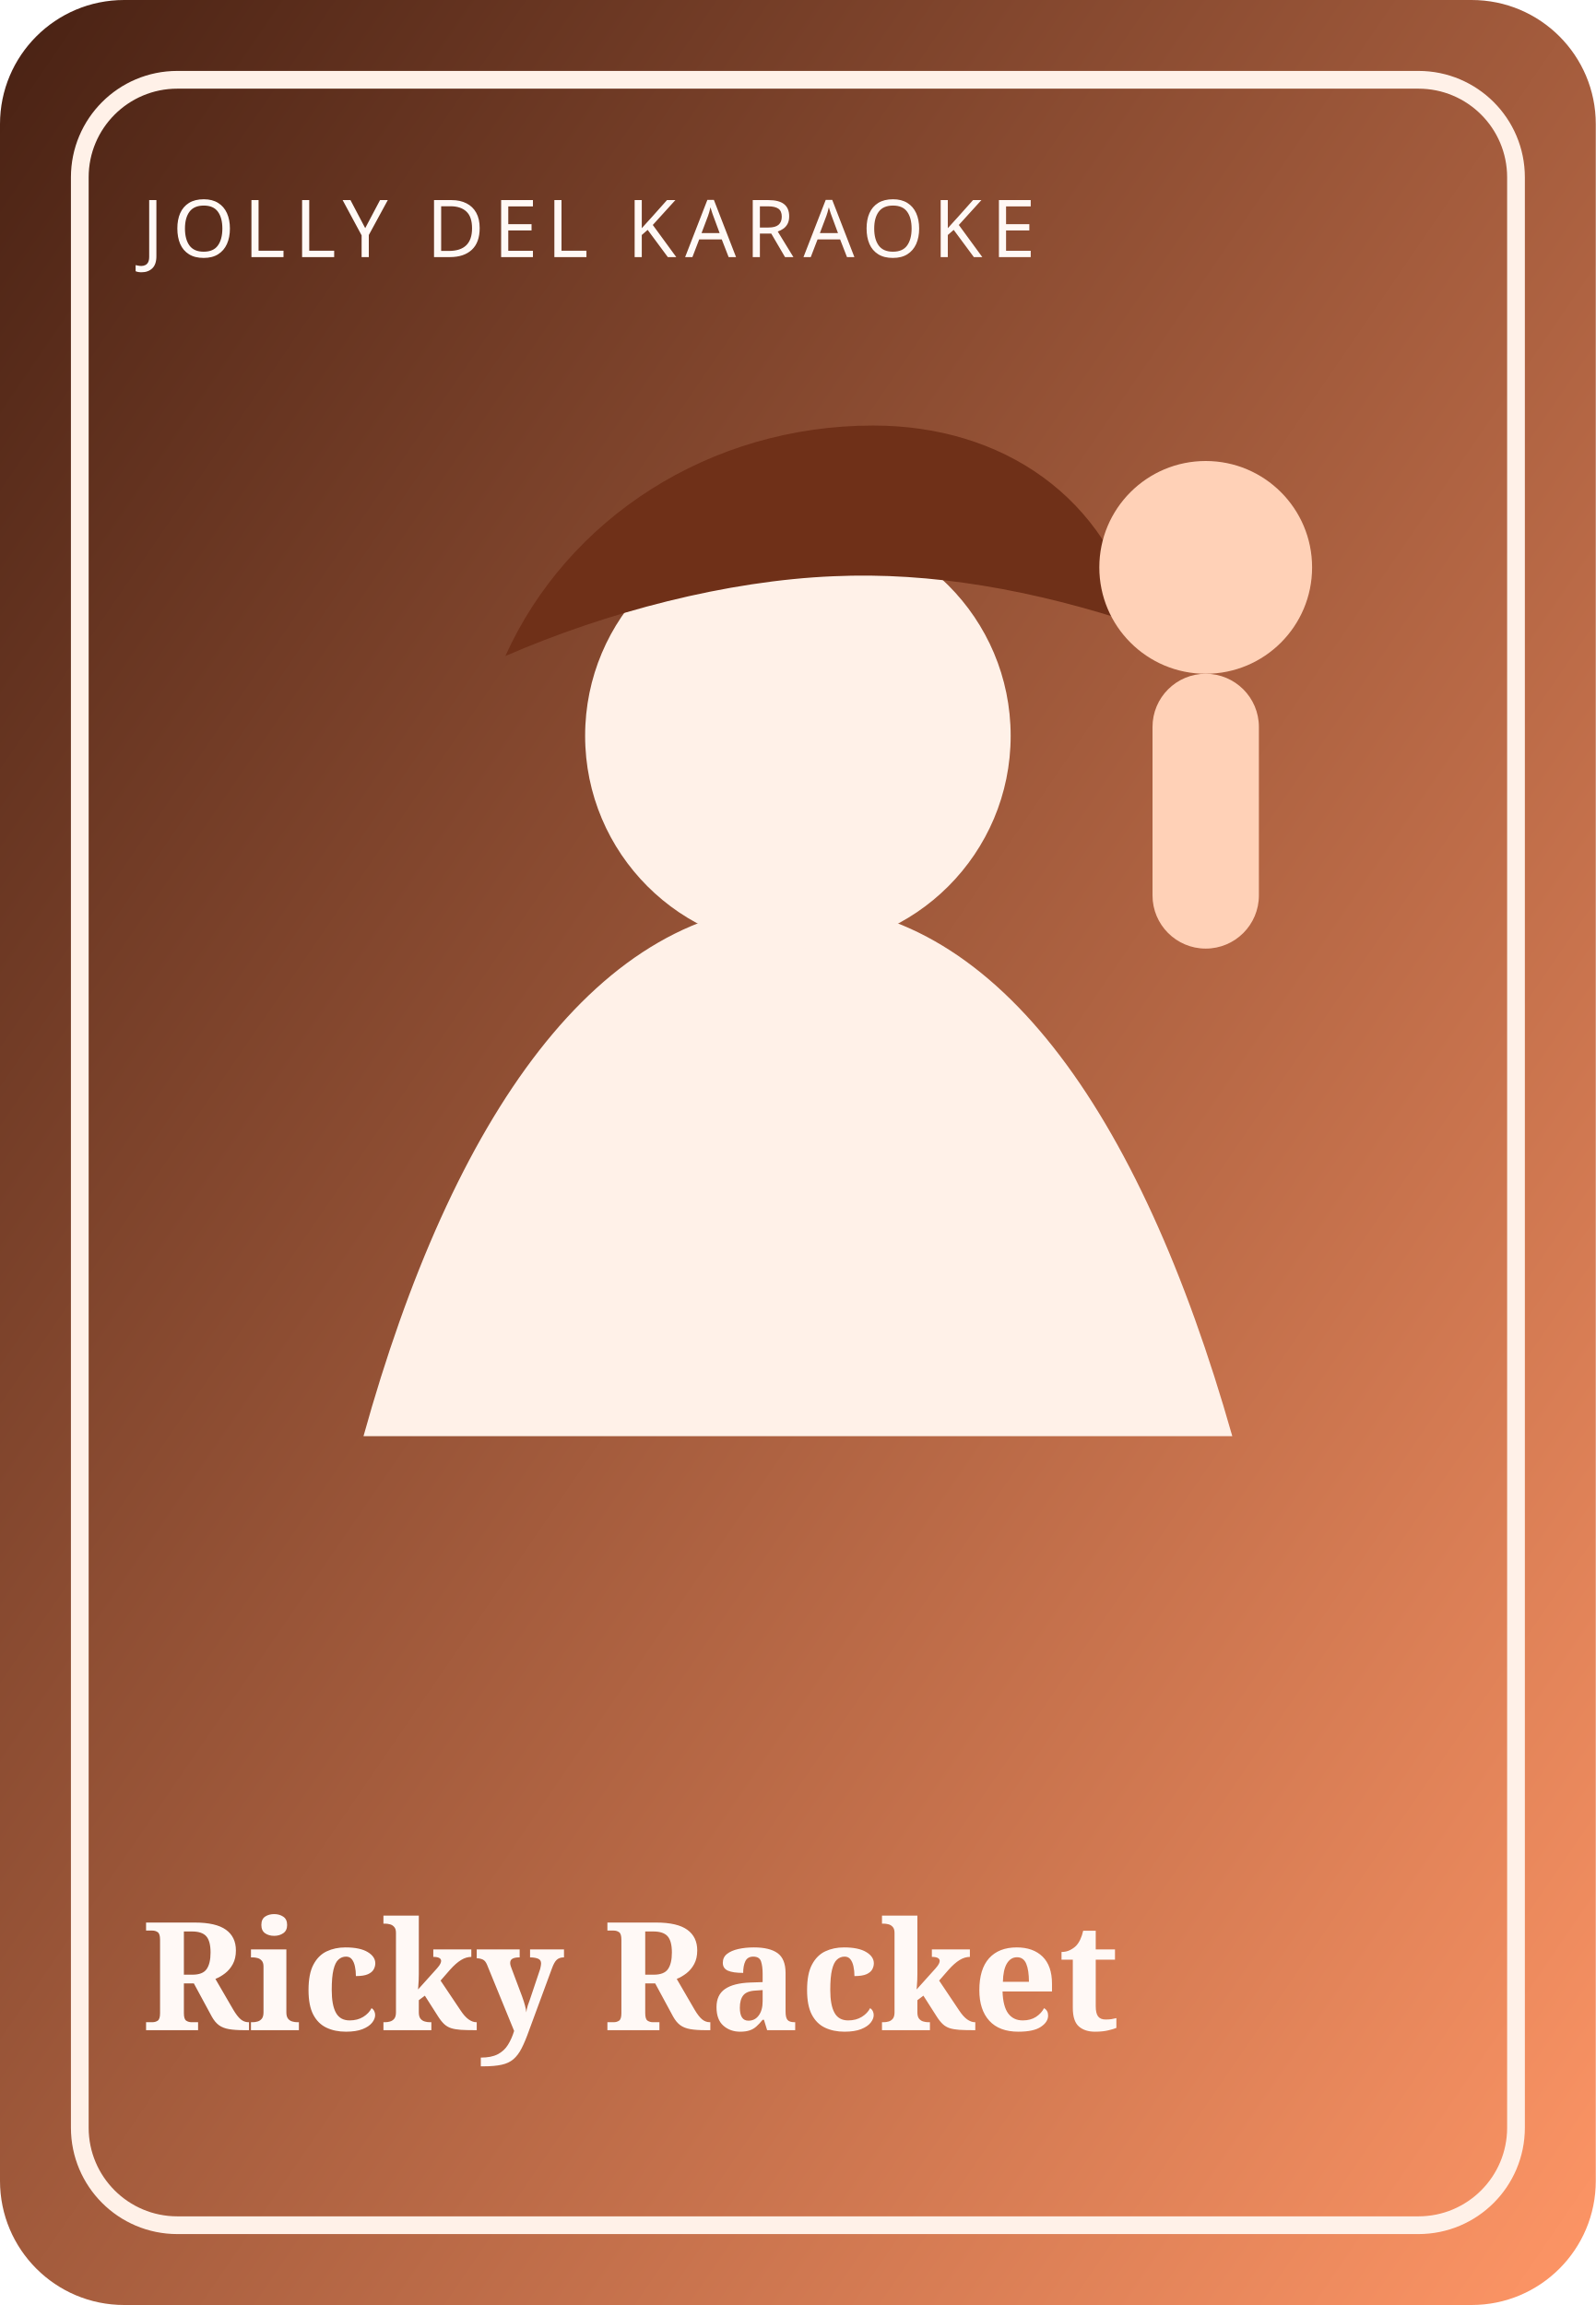
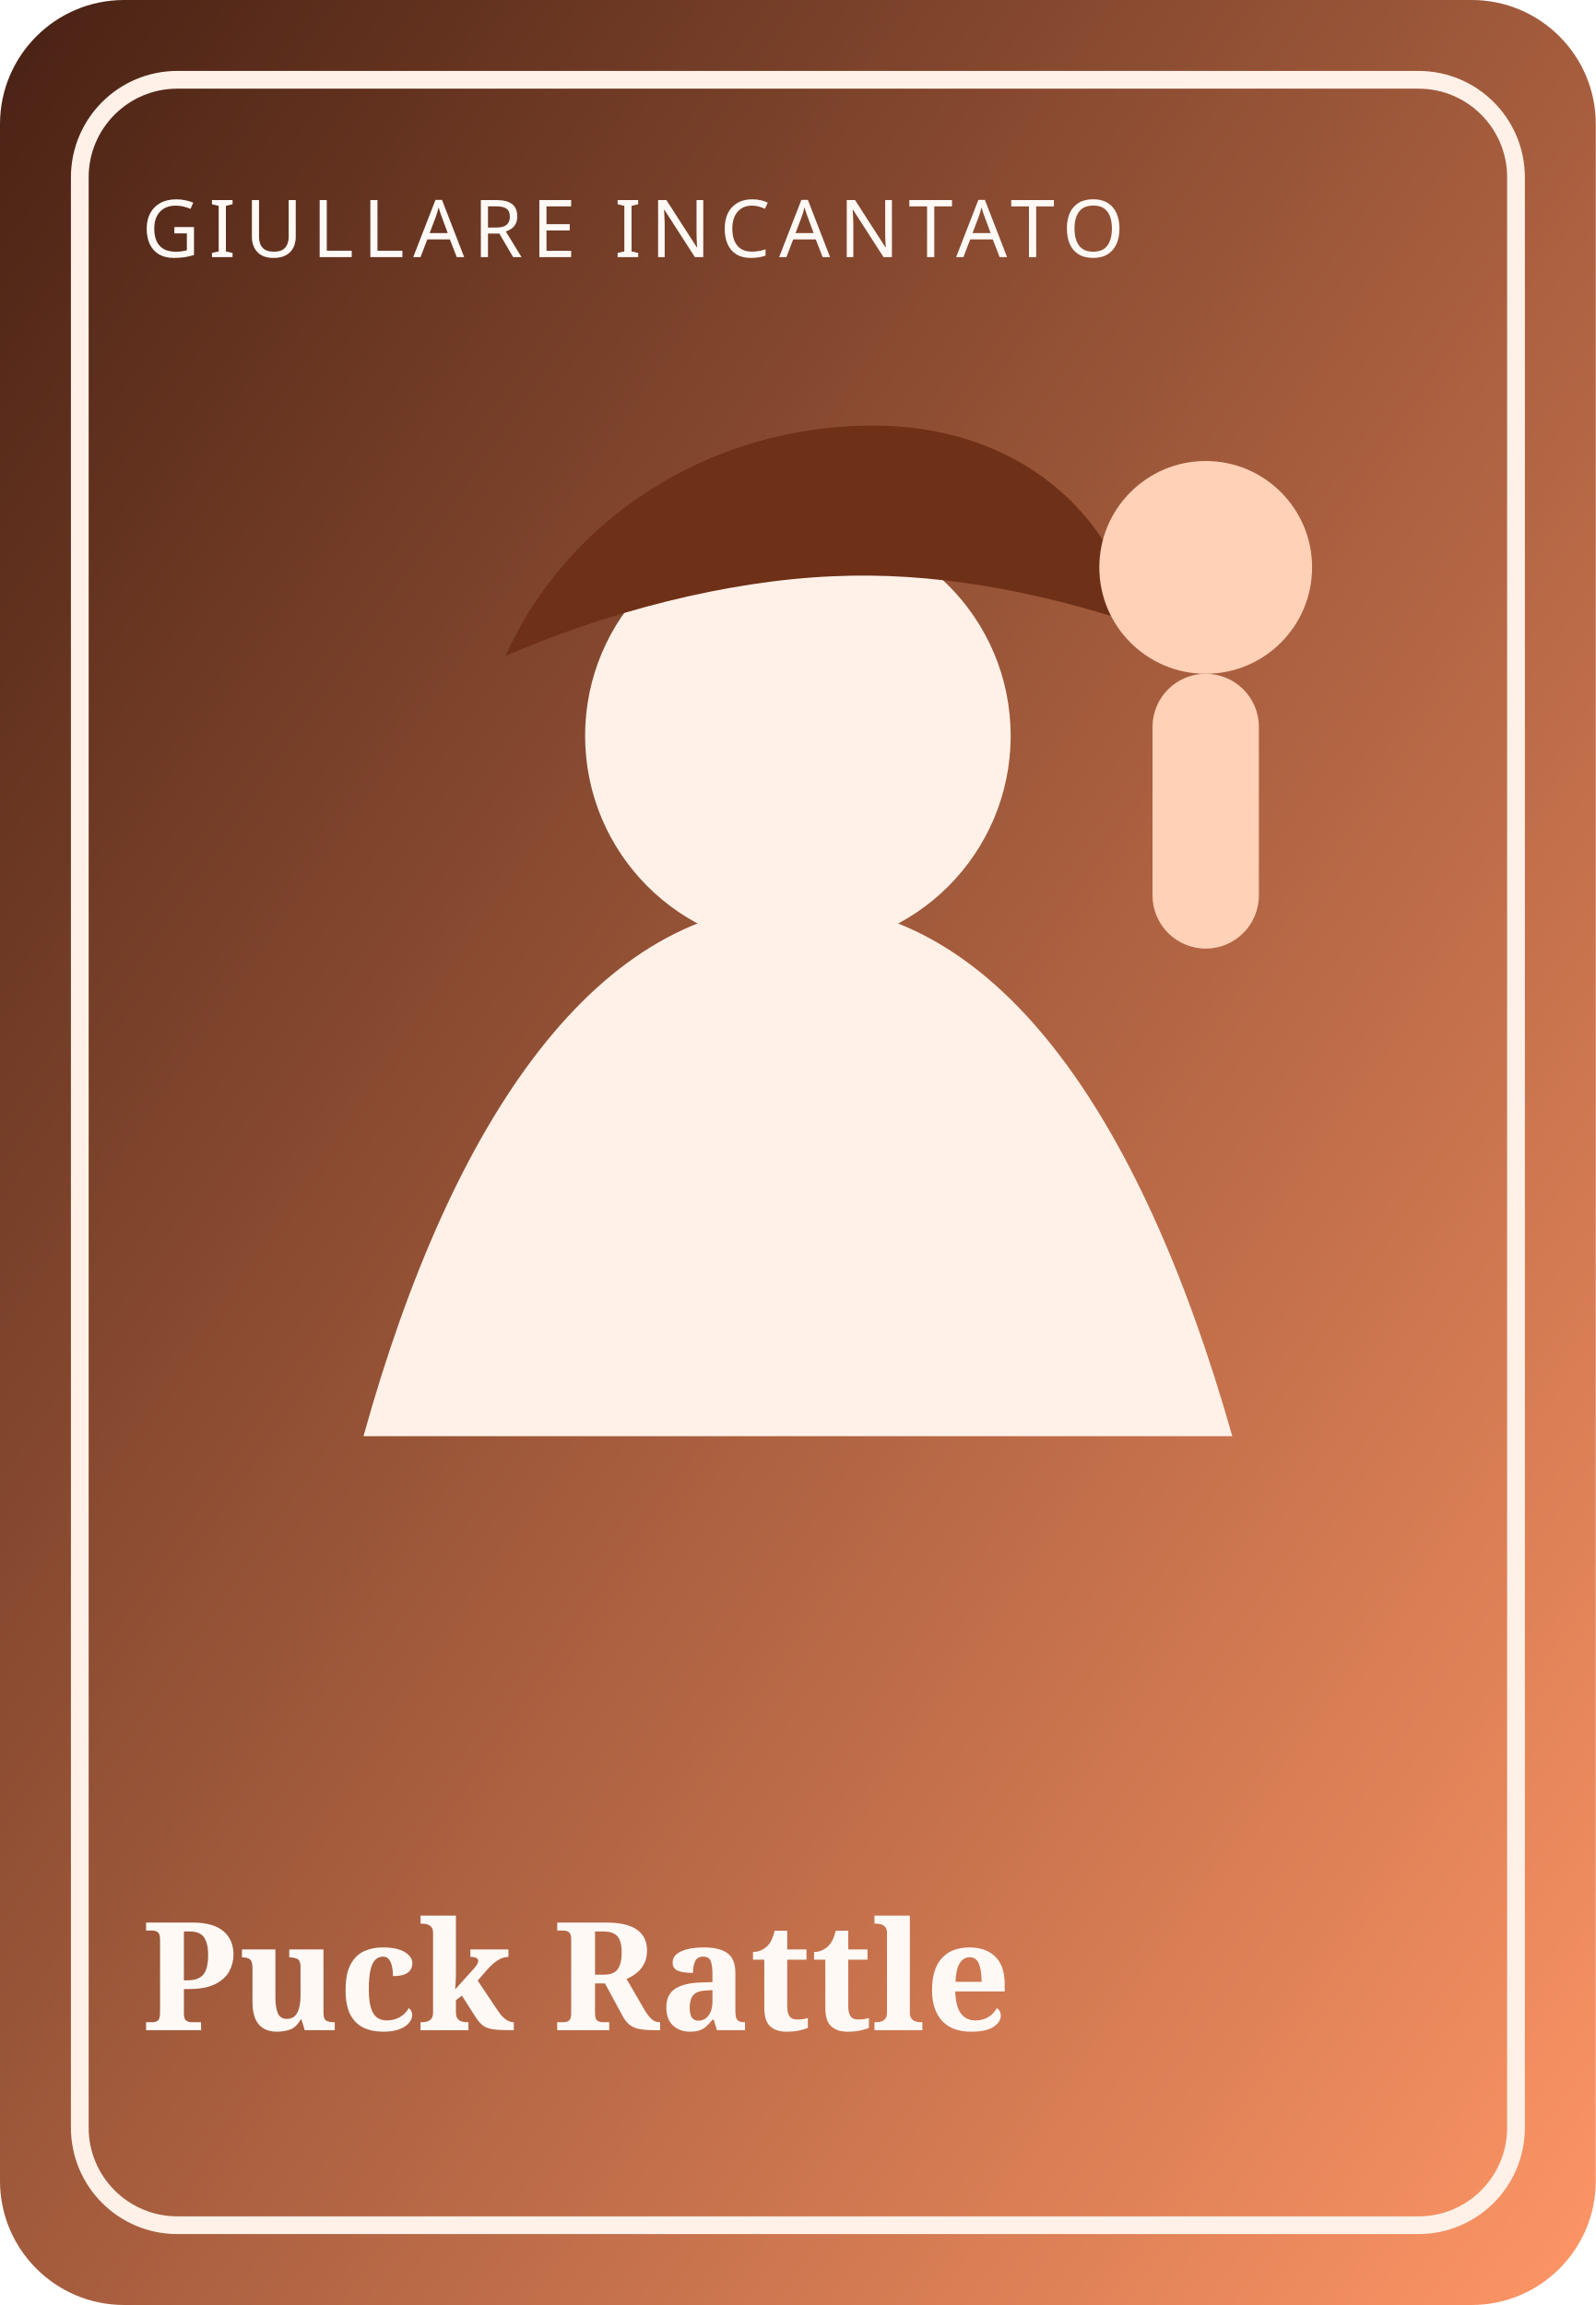
<svg xmlns="http://www.w3.org/2000/svg" viewBox="0 0 360 520">
  <defs>
    <linearGradient id="g" x1="0%" y1="0%" x2="100%" y2="100%">
      <stop offset="0%" stop-color="#482113" />
      <stop offset="100%" stop-color="#ff9666" />
    </linearGradient>
  </defs>
  <rect width="360" height="520" rx="28" fill="url(#g)" />
  <rect x="18" y="18" width="324" height="484" rx="22" fill="none" stroke="#fff1e8" stroke-width="4" />
  <path d="M82 324c20-72 53-120 98-120 44 0 77 46 98 120" fill="#fff1e8" />
  <circle cx="180" cy="166" r="48" fill="#fff1e8" />
  <path d="M114 148c14-31 46-52 83-52 29 0 53 16 60 45-24-8-47-12-69-11-24 1-51 8-74 18z" fill="#6f3018" />
  <circle cx="272" cy="128" r="24" fill="#ffd1b7" />
  <rect x="260" y="152" width="24" height="62" rx="12" fill="#ffd1b7" />
-   <text x="32" y="58" font-size="18" fill="#fff9f6" font-family="'Trebuchet MS', sans-serif" letter-spacing="2">JOLLY DEL KARAOKE</text>
-   <text x="32" y="458" font-size="34" fill="#fff9f6" font-family="Georgia, serif" font-weight="700">Ricky Racket</text>
+   <text x="32" y="58" font-size="18" fill="#fff9f6" font-family="'Trebuchet MS', sans-serif" letter-spacing="2">GIULLARE INCANTATO</text>
+   <text x="32" y="458" font-size="34" fill="#fff9f6" font-family="Georgia, serif" font-weight="700">Puck Rattle</text>
</svg>
